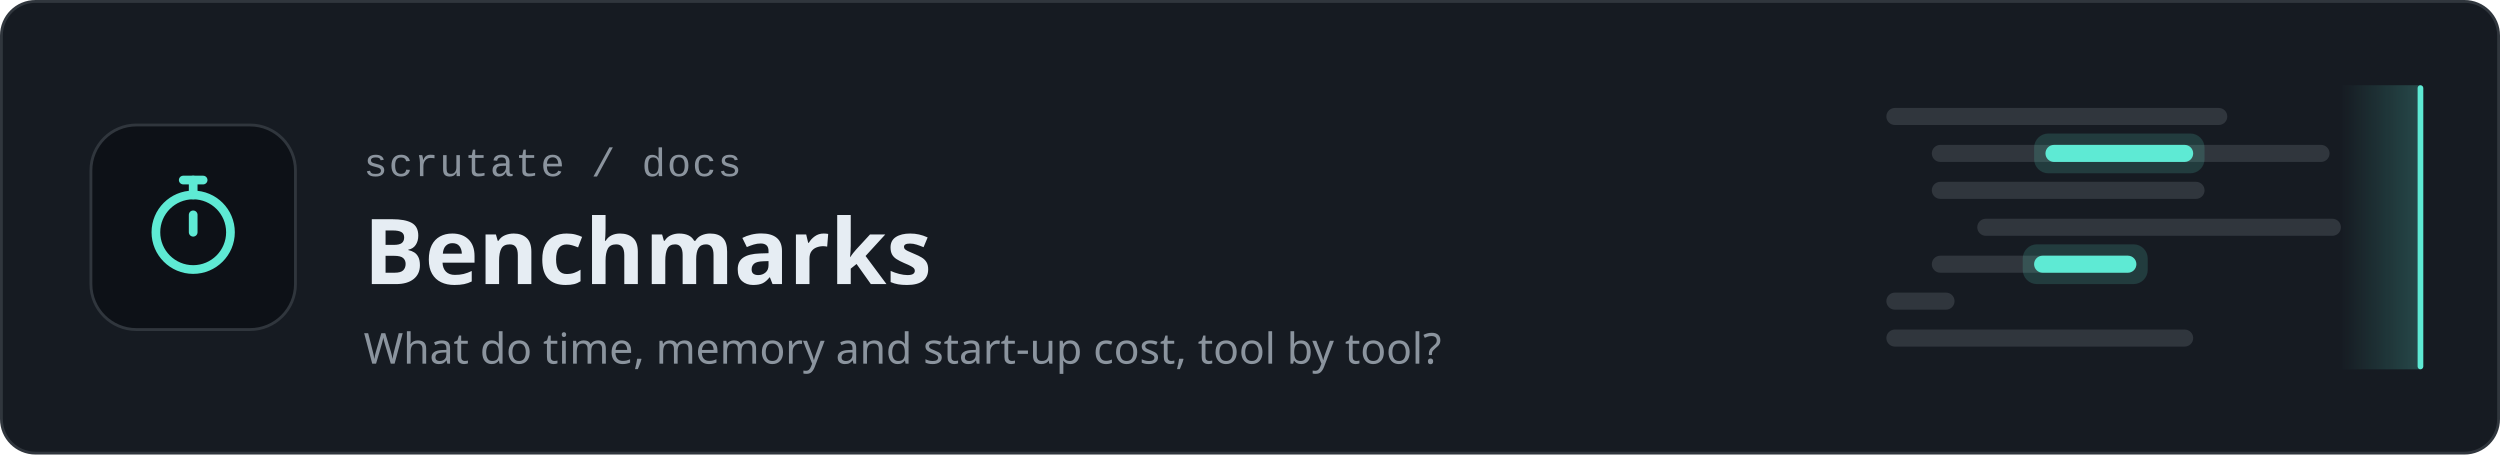
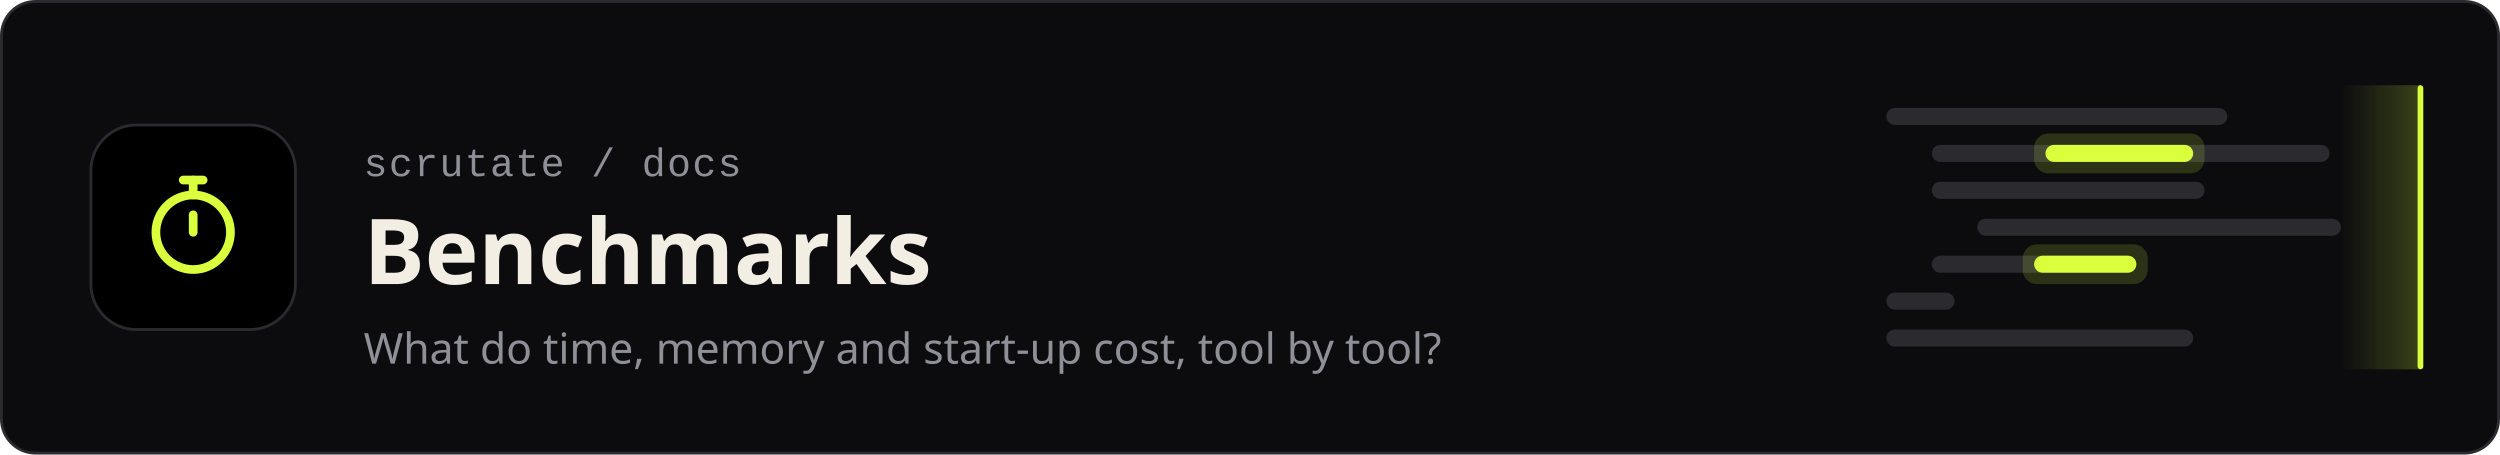
<svg xmlns="http://www.w3.org/2000/svg" viewBox="0 0 880 160" width="880" height="160" role="img" aria-labelledby="title desc">
  <style>
text { font-family: -apple-system, BlinkMacSystemFont, "Segoe UI", "Noto Sans", Helvetica, Arial, sans-serif; }
.m { font-family: ui-monospace, SFMono-Regular, "SF Mono", Menlo, Consolas, "Liberation Mono", monospace; }
- .h { font-size: 15px; font-weight: 600; fill: #e6edf3; }
- .b { font-size: 14px; fill: #8b949e; }
- .bi { font-size: 14px; fill: #e6edf3; }
- .lbl { font-size: 14px; font-weight: 600; fill: #8b949e; }
- .card { fill: #161b22; stroke: #30363d; stroke-width: 1; }
- .inset { fill: #0d1117; stroke: #30363d; stroke-width: 1; }
- .store { fill: #161b22; stroke: #a78bfa; stroke-width: 1.25; }
- .out { fill: #161b22; stroke: #5eead4; stroke-width: 1.25; }
- .arrow { fill: none; stroke: #8b949e; stroke-width: 1.5; stroke-linecap: round; stroke-linejoin: round; }
- .gate { fill: #0d1117; stroke: #8b949e; stroke-width: 1.25; stroke-dasharray: 6 5; }
+ .h { font-size: 15px; font-weight: 600; fill: #f2eee3; }
+ .b { font-size: 14px; fill: #8f8f98; }
+ .bi { font-size: 14px; fill: #f2eee3; }
+ .lbl { font-size: 14px; font-weight: 600; fill: #8f8f98; }
+ .card { fill: #0c0c0e; stroke: #2a2a2f; stroke-width: 1; }
+ .inset { fill: #000000; stroke: #2a2a2f; stroke-width: 1; }
+ .store { fill: #0c0c0e; stroke: #f2eee3; stroke-width: 1.25; }
+ .out { fill: #0c0c0e; stroke: #d9ff3d; stroke-width: 1.25; }
+ .arrow { fill: none; stroke: #8f8f98; stroke-width: 1.5; stroke-linecap: round; stroke-linejoin: round; }
+ .gate { fill: #000000; stroke: #8f8f98; stroke-width: 1.25; stroke-dasharray: 6 5; }

- .title { font-size: 32px; font-weight: 700; fill: #e6edf3; }
- .line { font-size: 15px; fill: #8b949e; }
- .brand { font-size: 14px; fill: #8b949e; letter-spacing: .5px; }
- .code { fill: #30363d; }
- .hit { fill: #5eead4; }
- .band { fill: #5eead4; opacity: 0.16; }
+ .title { font-size: 32px; font-weight: 700; fill: #f2eee3; }
+ .line { font-size: 15px; fill: #8f8f98; }
+ .brand { font-size: 14px; fill: #8f8f98; letter-spacing: .5px; }
+ .code { fill: #2a2a2f; }
+ .hit { fill: #d9ff3d; }
+ .band { fill: #d9ff3d; opacity: 0.16; }
.beam { animation: sweep 12s cubic-bezier(.2,.7,.2,1) infinite; }
.lit { animation: lit 12s cubic-bezier(.2,.7,.2,1) infinite; }
@keyframes sweep { 0% { transform: translateX(-196px); opacity: 0; } 5% { opacity: 1; }
  45% { transform: translateX(0); opacity: 1; } 92% { transform: translateX(0); opacity: 1; }
  100% { transform: translateX(0); opacity: 0; } }
@keyframes lit { 0%, 44% { opacity: 0; } 52%, 92% { opacity: 1; } 100% { opacity: 0; } }
@media (prefers-reduced-motion: reduce) { * { animation: none !important; } }
</style>
  <defs>
    <marker id="ah" viewBox="0 0 10 10" refX="8.5" refY="5" markerWidth="6.5" markerHeight="6.5" orient="auto-start-reverse">
-       <path d="M1.5 1.5 8.5 5 1.5 8.5" fill="none" stroke="#8b949e" stroke-width="1.6" stroke-linecap="round" stroke-linejoin="round" />
+       <path d="M1.5 1.5 8.5 5 1.5 8.5" fill="none" stroke="#8f8f98" stroke-width="1.6" stroke-linecap="round" stroke-linejoin="round" />
    </marker>
    <linearGradient id="glow" x1="0" x2="1">
-       <stop offset="0" stop-color="#5eead4" stop-opacity="0" />
-       <stop offset="1" stop-color="#5eead4" stop-opacity="0.22" />
+       <stop offset="0" stop-color="#d9ff3d" stop-opacity="0" />
+       <stop offset="1" stop-color="#d9ff3d" stop-opacity="0.22" />
    </linearGradient>
  </defs>
  <rect x="0.5" y="0.5" width="879" height="159" rx="12" class="card" />
  <rect x="32" y="44" width="72" height="72" rx="16" class="inset" />
  <g transform="translate(47 59) scale(1.75)">
-     <path d="M12 5.5a7.5 7.5 0 1 1 0 15 7.5 7.5 0 0 1 0-15z" fill="none" stroke="#5eead4" stroke-width="1.75" stroke-linecap="round" stroke-linejoin="round" />
-     <path d="M12 13V9.5" fill="none" stroke="#5eead4" stroke-width="1.75" stroke-linecap="round" stroke-linejoin="round" />
-     <path d="M10 2.5h4" fill="none" stroke="#5eead4" stroke-width="1.75" stroke-linecap="round" stroke-linejoin="round" />
-     <path d="M12 2.5v3" fill="none" stroke="#5eead4" stroke-width="1.75" stroke-linecap="round" stroke-linejoin="round" />
+     <path d="M12 5.5a7.5 7.5 0 1 1 0 15 7.5 7.5 0 0 1 0-15z" fill="none" stroke="#d9ff3d" stroke-width="1.75" stroke-linecap="round" stroke-linejoin="round" />
+     <path d="M12 13V9.5" fill="none" stroke="#d9ff3d" stroke-width="1.75" stroke-linecap="round" stroke-linejoin="round" />
+     <path d="M10 2.5h4" fill="none" stroke="#d9ff3d" stroke-width="1.75" stroke-linecap="round" stroke-linejoin="round" />
+     <path d="M12 2.5v3" fill="none" stroke="#d9ff3d" stroke-width="1.75" stroke-linecap="round" stroke-linejoin="round" />
  </g>
  <text x="128" y="62" class="brand m">scrutate / docs</text>
  <text x="128" y="100" class="title">Benchmarks</text>
  <text x="128" y="128" class="line">What do time, memory and start-up cost, tool by tool?</text>
  <rect x="664" y="38" width="120" height="6" rx="3" class="code" />
  <rect x="680" y="51" width="140" height="6" rx="3" class="code" />
  <rect x="680" y="64" width="96" height="6" rx="3" class="code" />
  <rect x="696" y="77" width="128" height="6" rx="3" class="code" />
  <rect x="680" y="90" width="72" height="6" rx="3" class="code" />
  <rect x="664" y="103" width="24" height="6" rx="3" class="code" />
  <rect x="664" y="116" width="108" height="6" rx="3" class="code" />
  <g class="lit">
    <rect x="716" y="47" width="60" height="14" rx="5" class="band" />
    <rect x="720" y="51" width="52" height="6" rx="3" class="hit" />
    <rect x="712" y="86" width="44" height="14" rx="5" class="band" />
    <rect x="716" y="90" width="36" height="6" rx="3" class="hit" />
  </g>
  <g class="beam">
    <rect x="824" y="30" width="28" height="100" fill="url(#glow)" />
    <rect x="851" y="30" width="2" height="100" rx="1" class="hit" />
  </g>
</svg>
